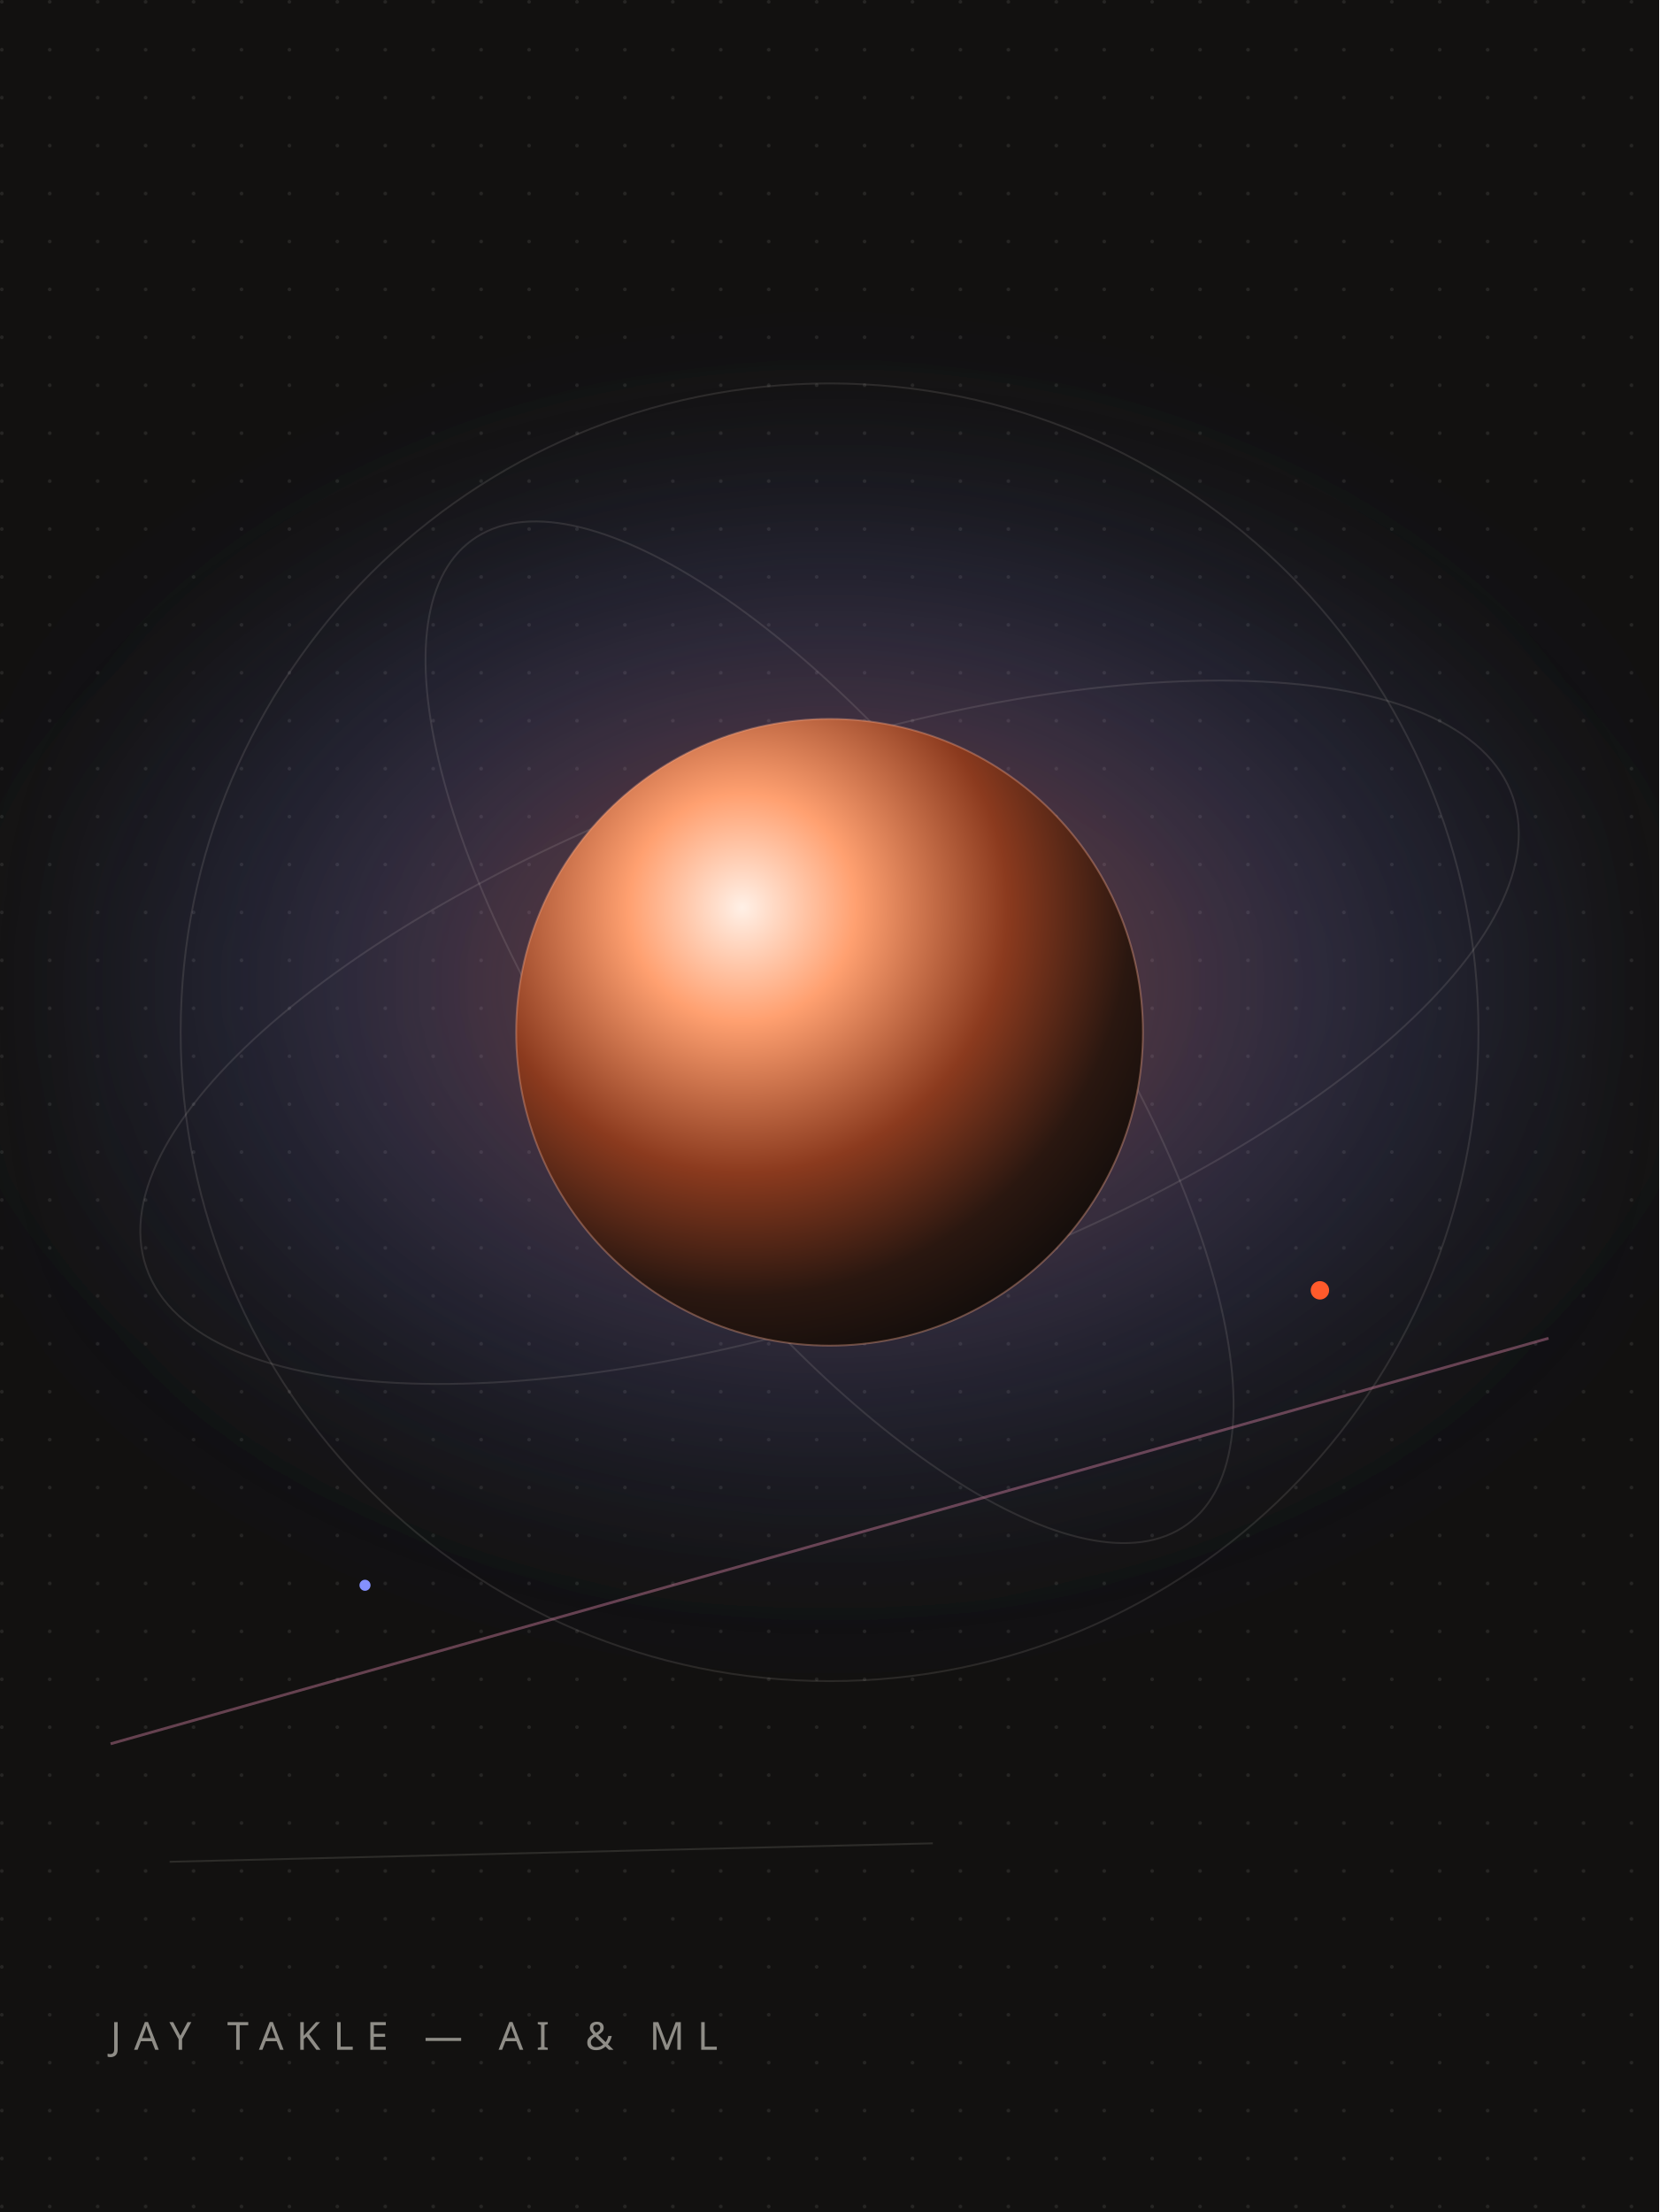
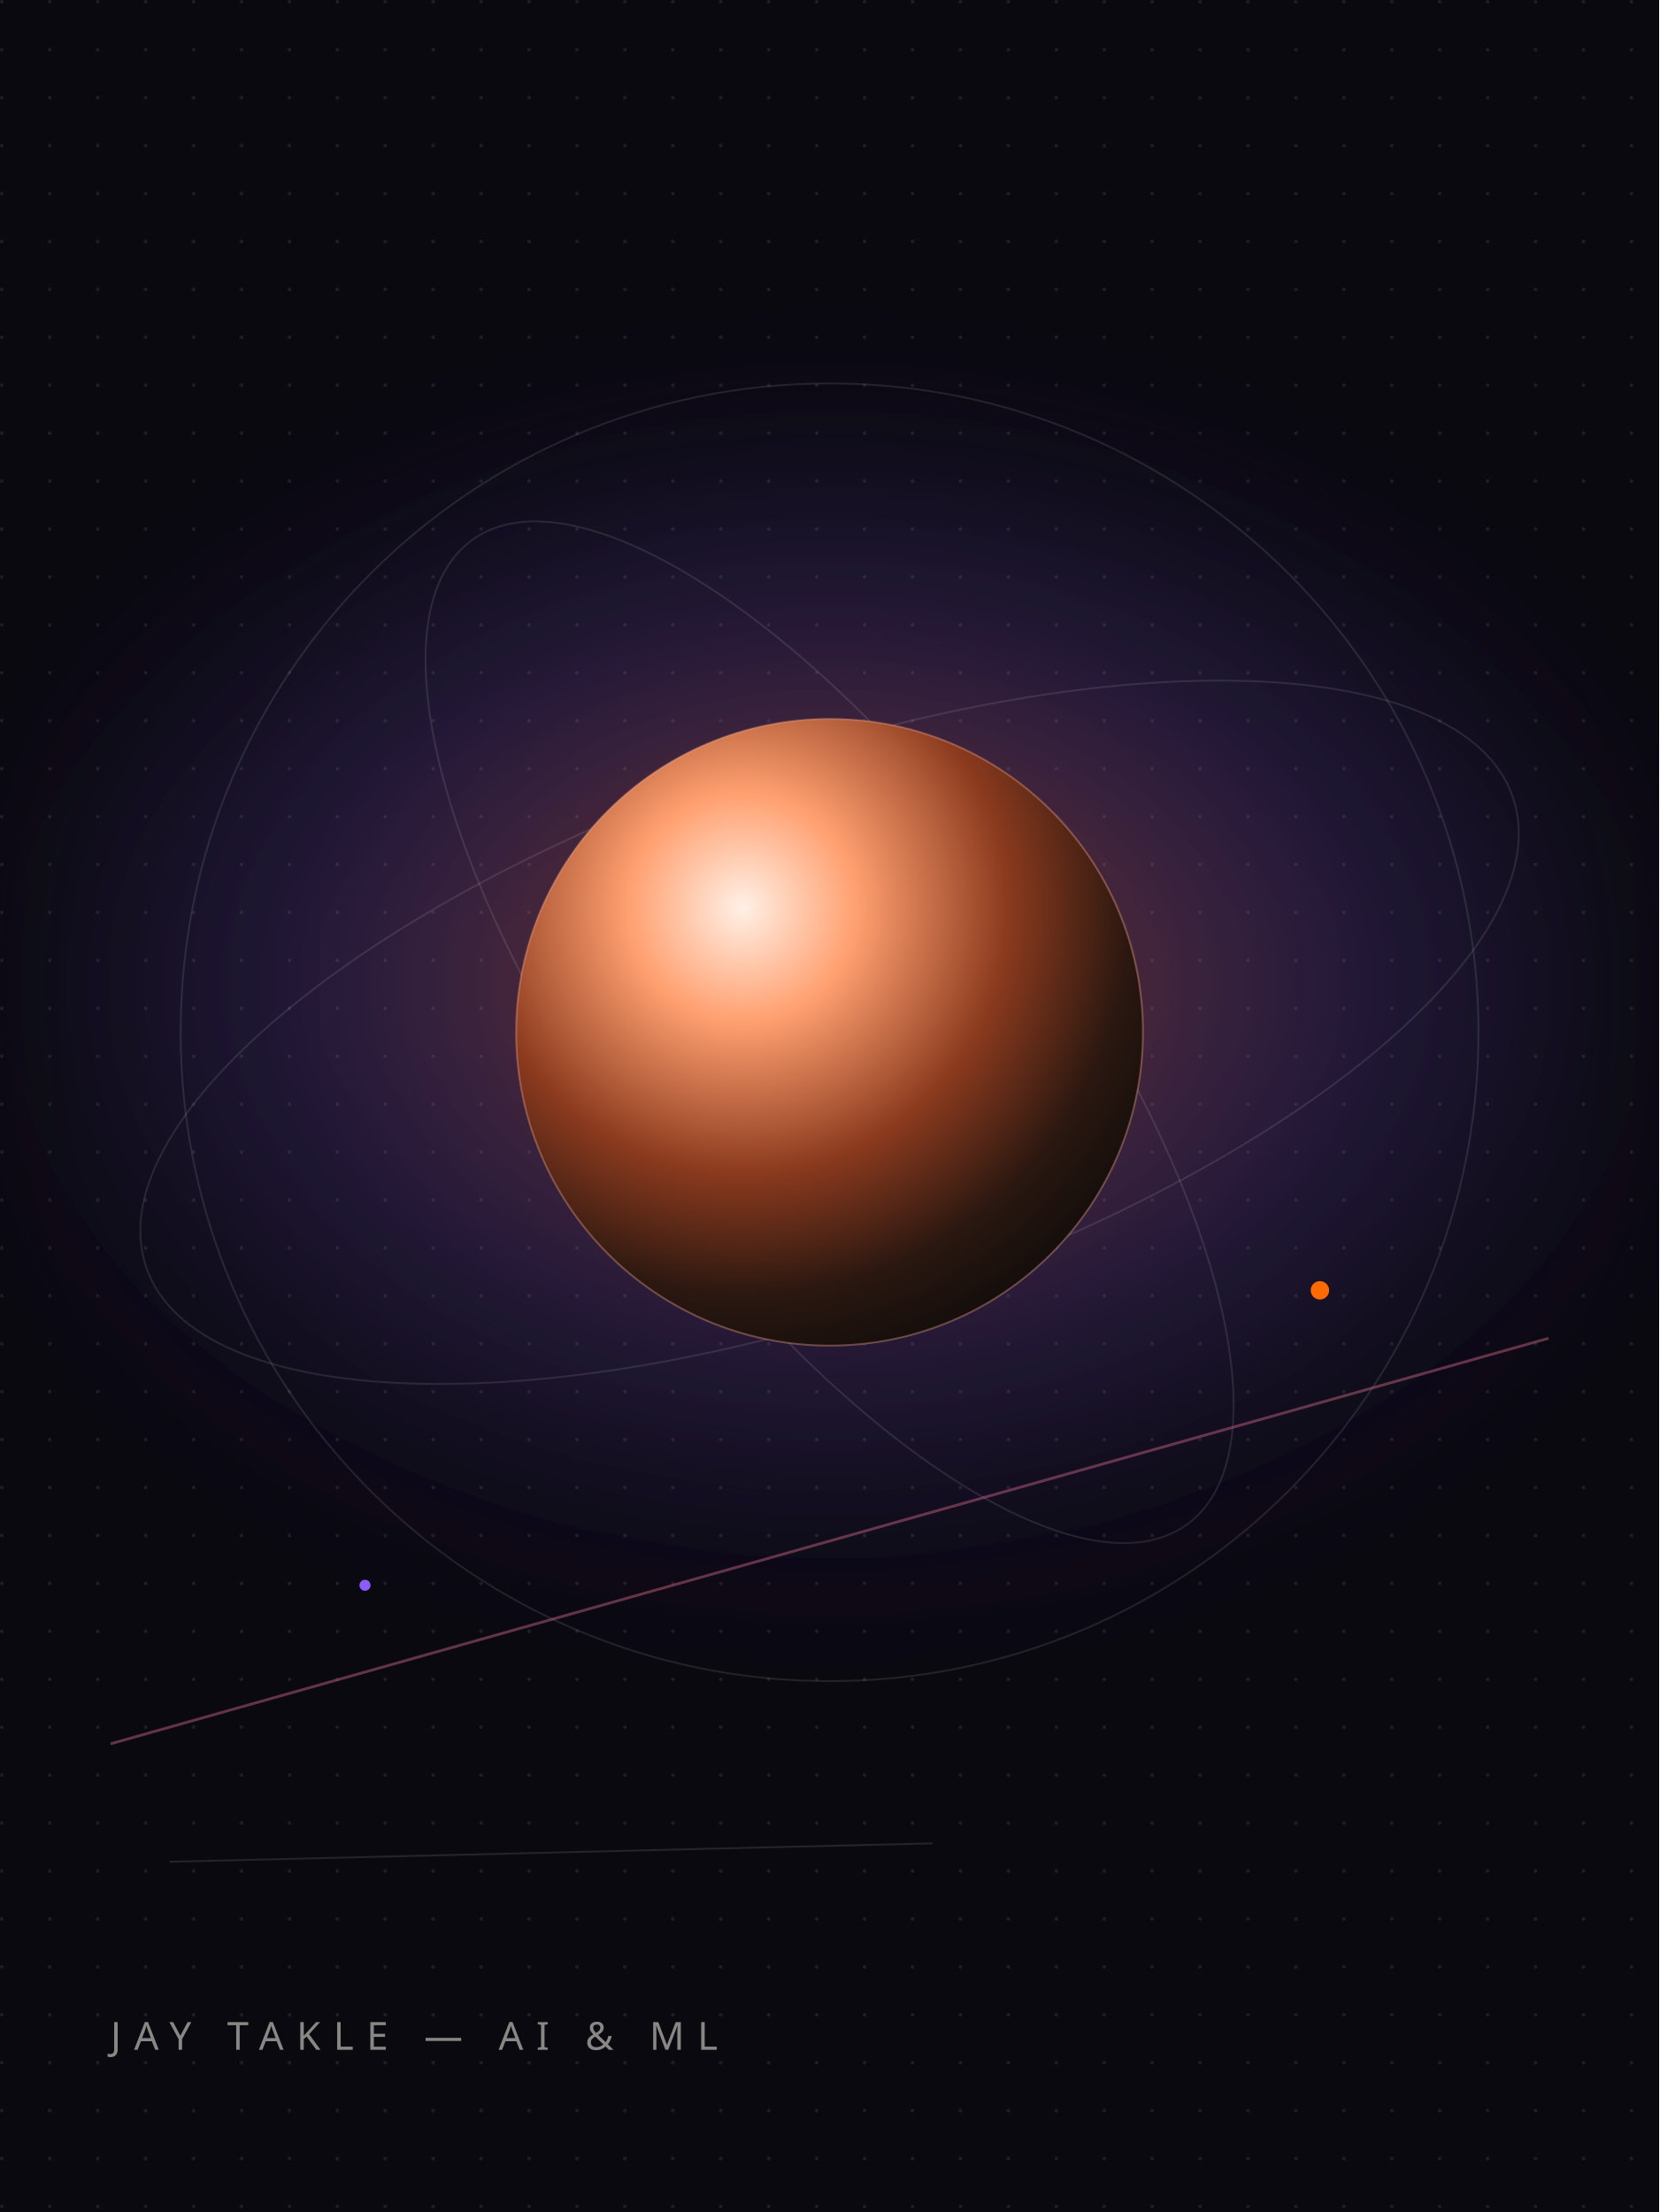
<svg xmlns="http://www.w3.org/2000/svg" viewBox="0 0 900 1200" width="900" height="1200" role="img" aria-label="Abstract render: a warm lit sphere inside orbital rings">
  <defs>
    <radialGradient id="glow" cx="50%" cy="46%" r="58%">
-       <stop offset="0%" stop-color="#ff5a2b" stop-opacity="0.55" />
-       <stop offset="55%" stop-color="#8491ff" stop-opacity="0.16" />
+       <stop offset="0%" stop-color="#ff6a00" stop-opacity="0.55" />
+       <stop offset="55%" stop-color="#8b5cff" stop-opacity="0.16" />
      <stop offset="100%" stop-color="#0b0a09" stop-opacity="0" />
    </radialGradient>
    <radialGradient id="orb" cx="36%" cy="30%" r="76%">
      <stop offset="0%" stop-color="#fff0e6" />
      <stop offset="24%" stop-color="#ffa070" />
      <stop offset="56%" stop-color="#8b3a1e" />
      <stop offset="82%" stop-color="#2a1710" />
      <stop offset="100%" stop-color="#120d0b" />
    </radialGradient>
    <pattern id="dots" width="26" height="26" patternUnits="userSpaceOnUse">
-       <circle cx="1" cy="1" r="1" fill="#f5f1e8" opacity="0.09" />
+       <circle cx="1" cy="1" r="1" fill="#f0eee4" opacity="0.09" />
    </pattern>
    <filter id="blur" x="-30%" y="-30%" width="160%" height="160%">
      <feGaussianBlur stdDeviation="46" />
    </filter>
    <linearGradient id="line" x1="0" y1="0" x2="1" y2="1">
-       <stop offset="0" stop-color="#ff5a2b" stop-opacity="0.8" />
-       <stop offset="1" stop-color="#8491ff" stop-opacity="0.15" />
+       <stop offset="0" stop-color="#ff6a00" stop-opacity="0.8" />
+       <stop offset="1" stop-color="#8b5cff" stop-opacity="0.15" />
    </linearGradient>
  </defs>
-   <rect width="900" height="1200" fill="#121110" />
+   <rect width="900" height="1200" fill="#0a0910" />
  <rect width="900" height="1200" fill="url(#dots)" />
  <ellipse cx="450" cy="560" rx="470" ry="330" fill="url(#glow)" filter="url(#blur)" />
-   <g fill="none" stroke="#f5f1e8" stroke-opacity="0.11">
+   <g fill="none" stroke="#f0eee4" stroke-opacity="0.11">
    <circle cx="450" cy="560" r="352" />
    <ellipse cx="450" cy="560" rx="392" ry="150" transform="rotate(-19 450 560)" />
    <ellipse cx="450" cy="560" rx="330" ry="126" transform="rotate(54 450 560)" />
  </g>
  <circle cx="450" cy="560" r="170" fill="url(#orb)" />
  <circle cx="450" cy="560" r="170" fill="none" stroke="#ffb08c" stroke-opacity="0.35" />
-   <circle cx="716" cy="700" r="5" fill="#ff5a2b" />
-   <circle cx="198" cy="860" r="3" fill="#8491ff" />
+   <circle cx="716" cy="700" r="5" fill="#ff6a00" />
+   <circle cx="198" cy="860" r="3" fill="#8b5cff" />
  <path d="M60 946 L840 726" stroke="url(#line)" stroke-width="1.5" />
-   <path d="M92 1010 L506 1000" stroke="#f5f1e8" stroke-opacity="0.12" />
-   <text x="60" y="1112" fill="#f5f1e8" fill-opacity="0.55" font-family="ui-sans-serif, system-ui, sans-serif" font-size="21" letter-spacing="7">JAY TAKLE — AI &amp; ML</text>
+   <path d="M92 1010 L506 1000" stroke="#f0eee4" stroke-opacity="0.12" />
+   <text x="60" y="1112" fill="#f0eee4" fill-opacity="0.55" font-family="ui-sans-serif, system-ui, sans-serif" font-size="21" letter-spacing="7">JAY TAKLE — AI &amp; ML</text>
</svg>
